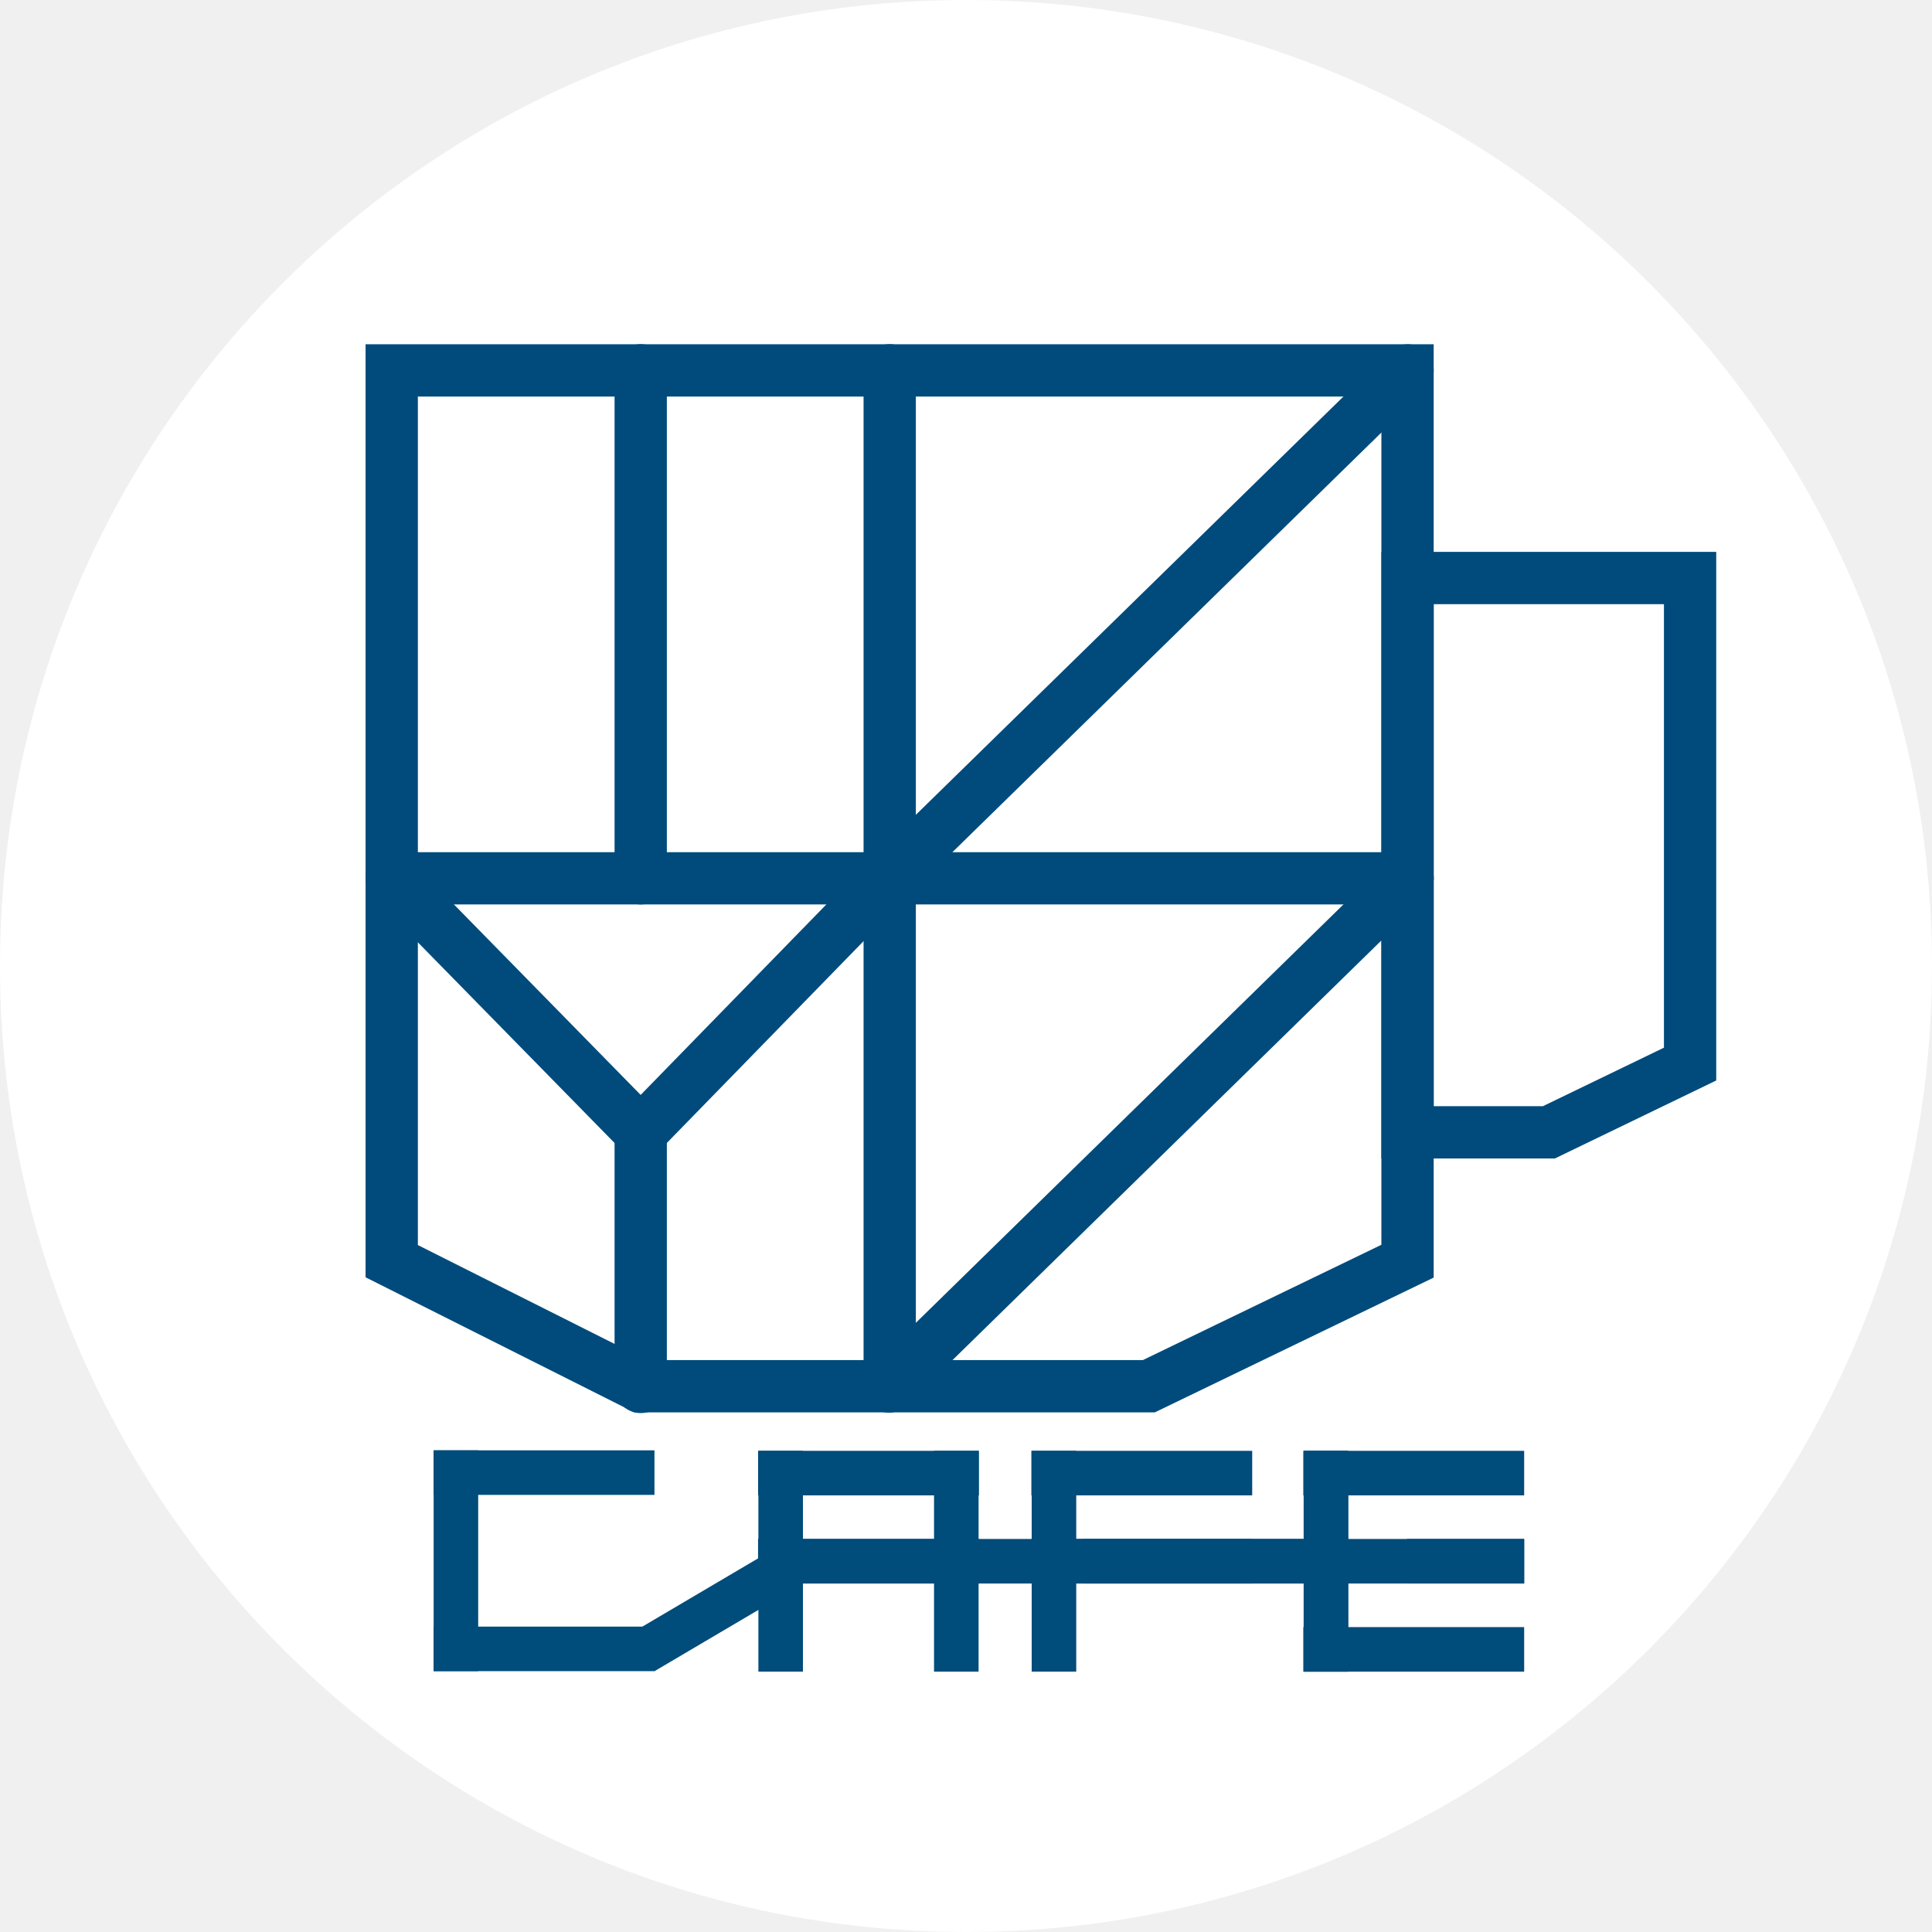
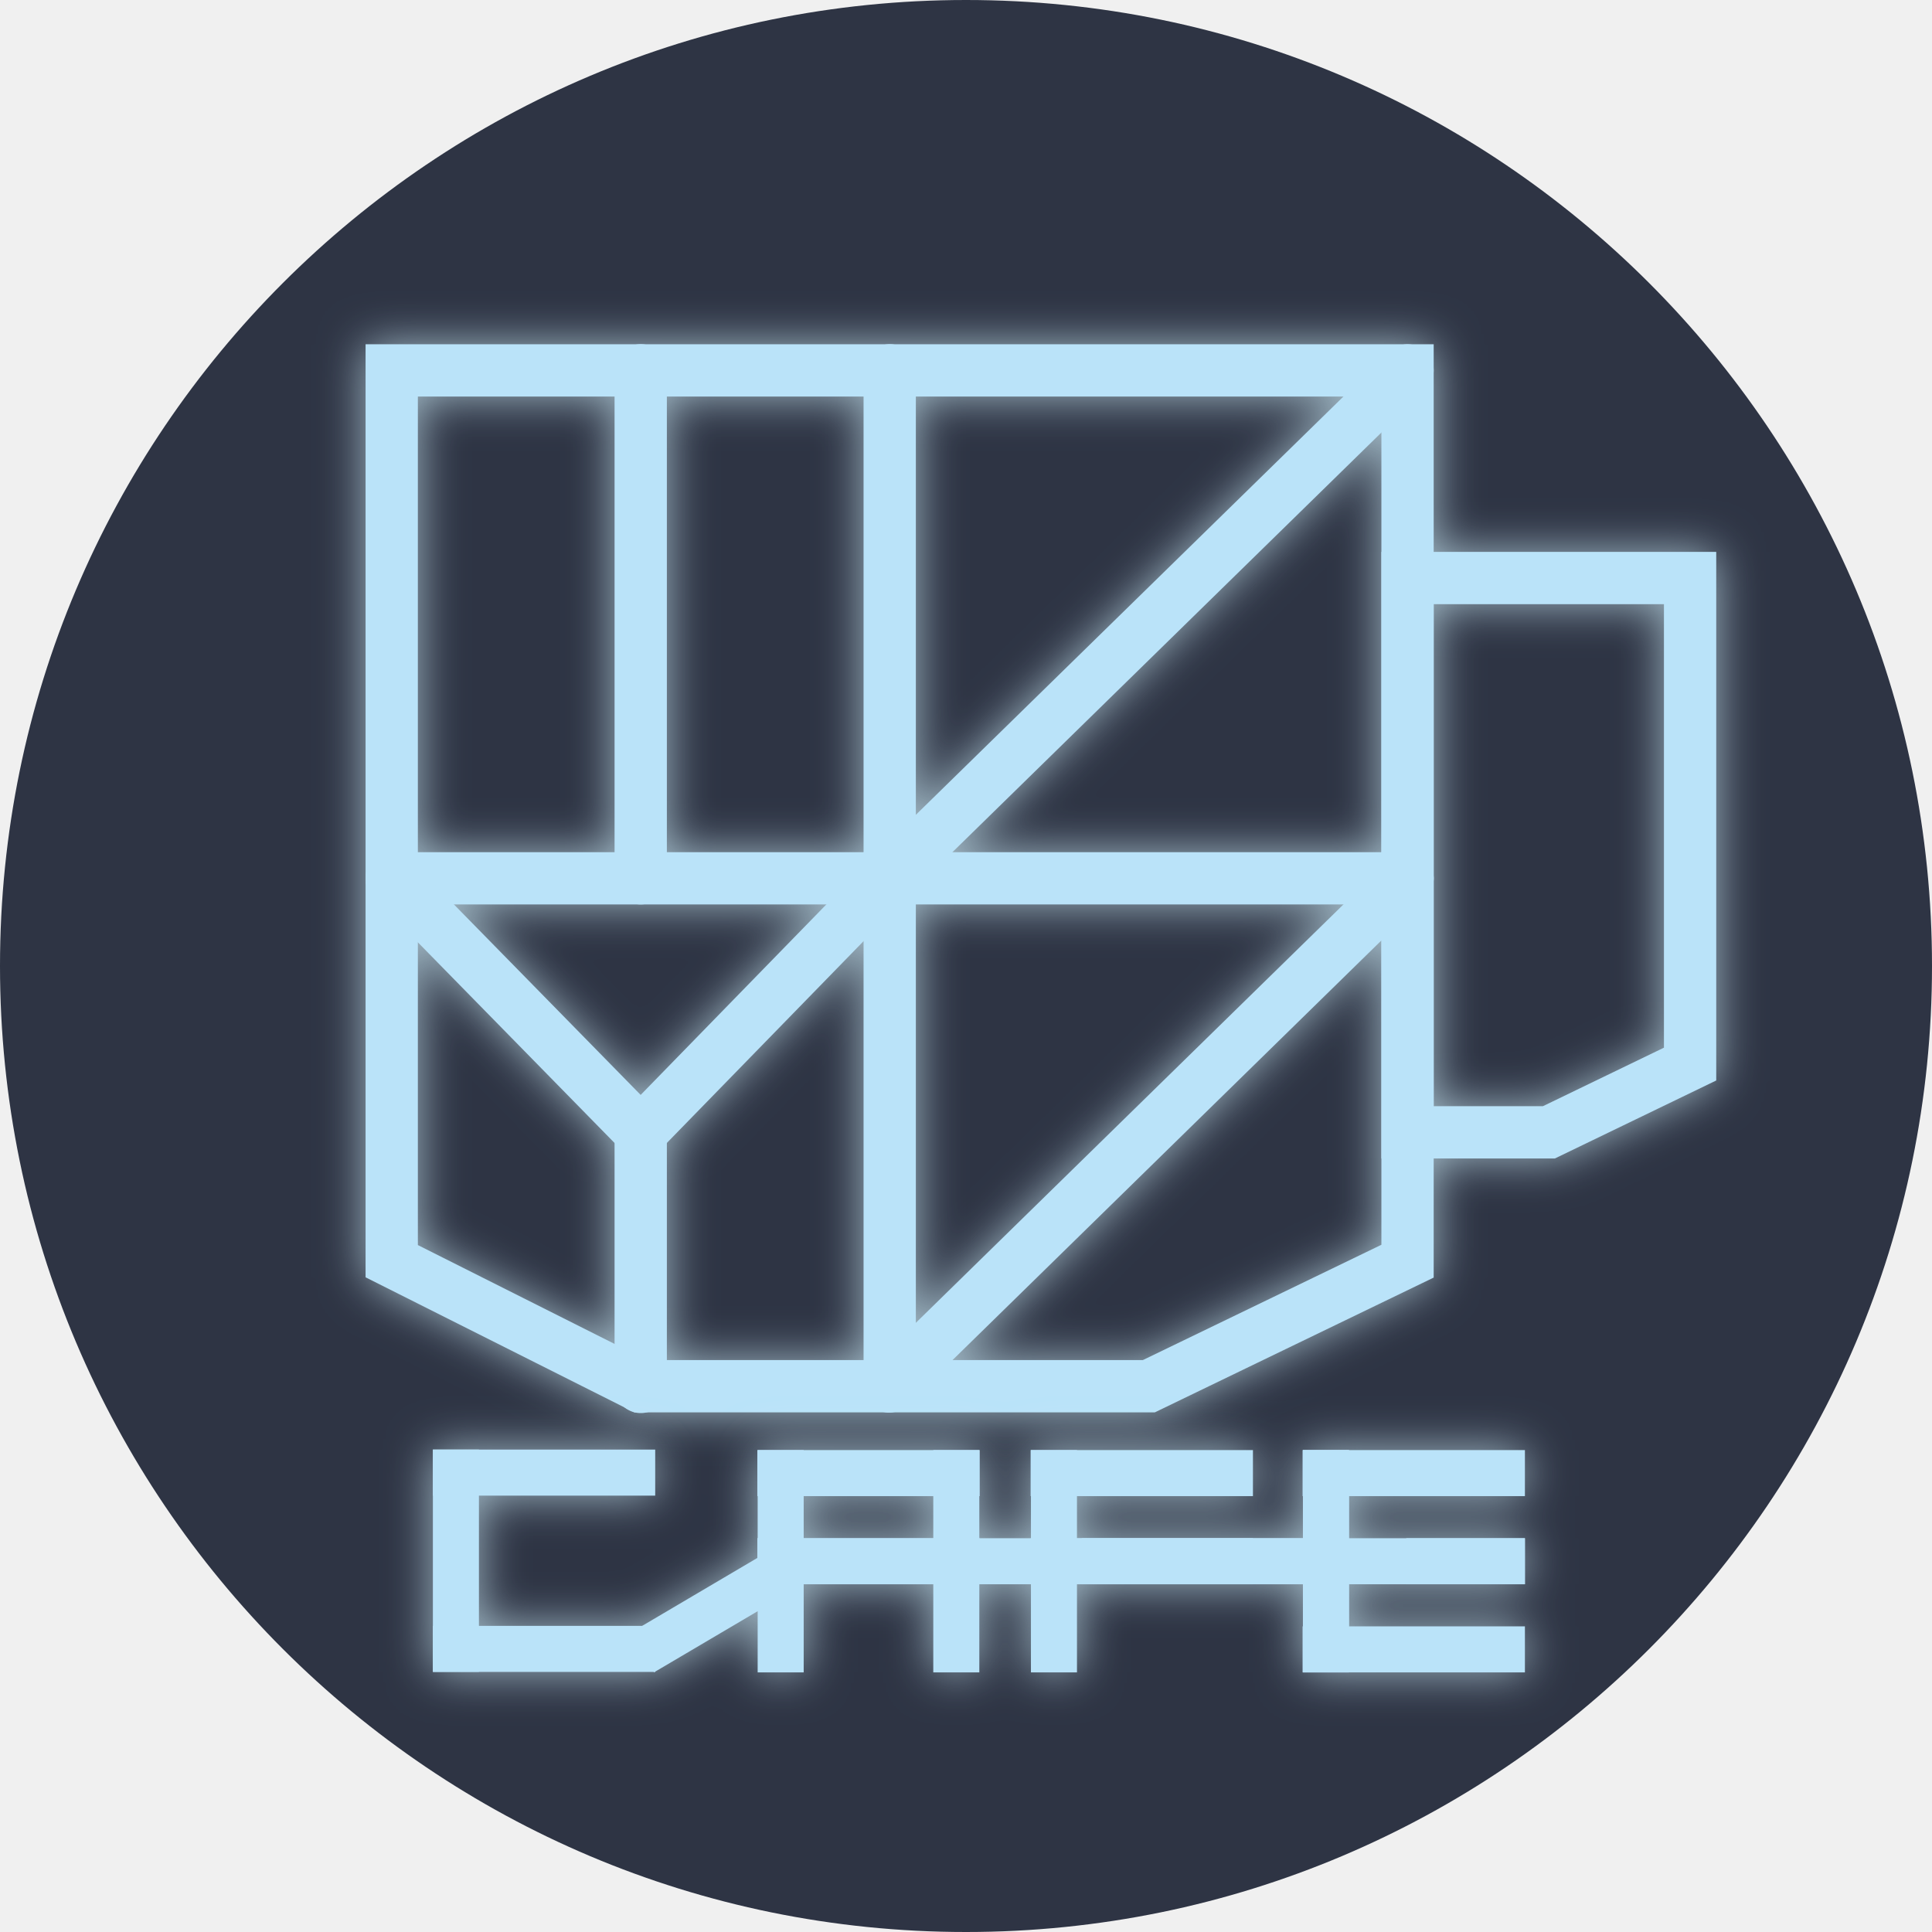
<svg xmlns="http://www.w3.org/2000/svg" id="_レイヤー_1" data-name="レイヤー 1" viewBox="0 0 1293.3 1293.3">
  <defs>
    <style>
      .cls-1 {
-         fill: #fff;
+         filter: url(#outer-glow-1);
      }

      .cls-2 {
+         fill: #bae3f9;
+       }
+ 
+       .cls-2, .cls-3 {
+         stroke: #bae3f9;
+         stroke-miterlimit: 10;
+       }
+ 
+       .cls-4 {
+         fill: #2e3444;
+       }
+ 
+       .cls-3 {
        fill: none;
-         stroke: #004b7b;
        stroke-linecap: round;
-         stroke-miterlimit: 10;
        stroke-width: 35px;
      }

-       .cls-3 {
-         fill: #004c7a;
+       .cls-5 {
+         filter: url(#outer-glow-2);
      }
    </style>
+     <filter id="outer-glow-1" filterUnits="userSpaceOnUse">
+       <feOffset dx="0" dy="0" />
+       <feGaussianBlur result="blur" stdDeviation="15" />
+       <feFlood flood-color="#cbe9f5" flood-opacity=".75" />
+       <feComposite in2="blur" operator="in" />
+       <feComposite in="SourceGraphic" />
+     </filter>
+     <filter id="outer-glow-2" filterUnits="userSpaceOnUse">
+       <feOffset dx="0" dy="0" />
+       <feGaussianBlur result="blur-2" stdDeviation="15" />
+       <feFlood flood-color="#cbe9f5" flood-opacity=".75" />
+       <feComposite in2="blur-2" operator="in" />
+       <feComposite in="SourceGraphic" />
+     </filter>
  </defs>
-   <circle class="cls-1" cx="646.65" cy="646.65" r="646.65" />
-   <g>
-     <line class="cls-2" x1="595.58" y1="247.88" x2="595.58" y2="928.02" />
-     <line class="cls-2" x1="428.9" y1="247.88" x2="428.9" y2="587.95" />
-     <line class="cls-2" x1="428.9" y1="757.98" x2="428.9" y2="928.43" />
-     <line class="cls-2" x1="942.22" y1="587.95" x2="262.22" y2="587.95" />
-     <line class="cls-2" x1="942.22" y1="247.95" x2="594.65" y2="587.95" />
-     <line class="cls-2" x1="942.22" y1="587.95" x2="594.65" y2="928.02" />
-     <line class="cls-2" x1="594.65" y1="587.95" x2="428.9" y2="757.98" />
-     <line class="cls-2" x1="262.22" y1="587.95" x2="428.9" y2="757.98" />
-     <polygon class="cls-2" points="262.22 247.95 262.22 844.25 428.77 927.95 769.04 927.95 942.22 844.25 942.22 247.95 262.22 247.95" />
-     <polygon class="cls-2" points="942.22 386.95 942.22 757.98 1036.87 757.98 1131.36 712.31 1131.36 386.95 942.22 386.95" />
+   <circle class="cls-4" cx="646.65" cy="646.65" r="646.65" />
+   <g class="cls-1">
+     <line class="cls-3" x1="595.58" y1="247.88" x2="595.58" y2="928.02" />
+     <line class="cls-3" x1="428.9" y1="247.88" x2="428.9" y2="587.95" />
+     <line class="cls-3" x1="428.9" y1="757.98" x2="428.9" y2="928.43" />
+     <line class="cls-3" x1="942.22" y1="587.95" x2="262.22" y2="587.95" />
+     <line class="cls-3" x1="942.22" y1="247.95" x2="594.65" y2="587.95" />
+     <line class="cls-3" x1="942.22" y1="587.95" x2="594.65" y2="928.02" />
+     <line class="cls-3" x1="594.65" y1="587.95" x2="428.9" y2="757.98" />
+     <line class="cls-3" x1="262.22" y1="587.95" x2="428.9" y2="757.98" />
+     <polygon class="cls-3" points="262.22 247.95 262.22 844.25 428.77 927.95 769.04 927.95 942.22 844.25 942.22 247.95 262.22 247.95" />
+     <polygon class="cls-3" points="942.22 386.95 942.22 757.98 1036.87 757.98 1131.36 712.31 1131.36 386.95 942.22 386.95" />
  </g>
-   <g>
-     <rect class="cls-3" x="290.28" y="970.87" width="147.82" height="29.82" />
-     <rect class="cls-3" x="507.47" y="971.2" width="147.82" height="29.82" />
-     <rect class="cls-3" x="690.41" y="971.2" width="147.82" height="29.82" />
-     <rect class="cls-3" x="872.47" y="971.2" width="147.82" height="29.82" />
+   <g class="cls-5">
+     <rect class="cls-2" x="290.28" y="970.87" width="147.82" height="29.82" />
+     <rect class="cls-2" x="507.47" y="971.2" width="147.82" height="29.82" />
+     <rect class="cls-2" x="690.41" y="971.2" width="147.82" height="29.82" />
+     <rect class="cls-2" x="872.47" y="971.2" width="147.82" height="29.82" />
    <g>
-       <rect class="cls-3" x="941.83" y="1030.2" width="78.46" height="29.82" />
-       <rect class="cls-3" x="872.47" y="1089.2" width="147.82" height="29.82" />
-       <rect class="cls-3" x="507.47" y="1030.2" width="147.82" height="29.82" />
-       <rect class="cls-3" x="507.47" y="1030.2" width="512.83" height="29.82" />
-       <rect class="cls-3" x="724.65" y="1030.2" width="147.82" height="29.82" />
-       <rect class="cls-3" x="448.68" y="1030.2" width="147.82" height="29.82" transform="translate(1567.7 522.51) rotate(90)" />
-       <rect class="cls-3" x="422.51" y="1061.62" width="115.41" height="29.82" transform="translate(1440.69 1759.93) rotate(149.47)" />
-       <rect class="cls-3" x="690.41" y="1030.2" width="147.82" height="29.82" />
-       <rect class="cls-3" x="631.62" y="1030.2" width="147.82" height="29.82" transform="translate(1750.64 339.57) rotate(90)" />
-       <rect class="cls-3" x="813.69" y="1030.2" width="147.82" height="29.82" transform="translate(1932.71 157.51) rotate(90)" />
-       <rect class="cls-3" x="813.69" y="1030.2" width="147.82" height="29.82" transform="translate(1932.71 157.51) rotate(90)" />
-       <rect class="cls-3" x="566.25" y="1030.2" width="147.82" height="29.82" transform="translate(1685.27 404.95) rotate(90)" />
-       <rect class="cls-3" x="231.28" y="1029.87" width="147.82" height="29.82" transform="translate(1349.97 739.58) rotate(90)" />
-       <rect class="cls-3" x="290.28" y="1088.86" width="147.82" height="29.82" transform="translate(728.39 2207.55) rotate(180)" />
+       <rect class="cls-2" x="941.83" y="1030.2" width="78.46" height="29.82" />
+       <rect class="cls-2" x="872.47" y="1089.2" width="147.82" height="29.82" />
+       <rect class="cls-2" x="507.47" y="1030.2" width="147.82" height="29.82" />
+       <rect class="cls-2" x="507.47" y="1030.2" width="512.83" height="29.82" />
+       <rect class="cls-2" x="724.65" y="1030.2" width="147.82" height="29.82" />
+       <rect class="cls-2" x="448.68" y="1030.2" width="147.82" height="29.82" transform="translate(1567.7 522.51) rotate(90)" />
+       <rect class="cls-2" x="422.51" y="1061.62" width="115.41" height="29.82" transform="translate(1440.69 1759.93) rotate(149.47)" />
+       <rect class="cls-2" x="690.41" y="1030.2" width="147.82" height="29.82" />
+       <rect class="cls-2" x="631.62" y="1030.2" width="147.82" height="29.82" transform="translate(1750.64 339.57) rotate(90)" />
+       <rect class="cls-2" x="813.69" y="1030.2" width="147.82" height="29.82" transform="translate(1932.71 157.51) rotate(90)" />
+       <rect class="cls-2" x="813.69" y="1030.2" width="147.82" height="29.82" transform="translate(1932.71 157.51) rotate(90)" />
+       <rect class="cls-2" x="566.25" y="1030.2" width="147.82" height="29.82" transform="translate(1685.27 404.95) rotate(90)" />
+       <rect class="cls-2" x="231.28" y="1029.87" width="147.82" height="29.82" transform="translate(1349.97 739.58) rotate(90)" />
+       <rect class="cls-2" x="290.28" y="1088.86" width="147.82" height="29.82" transform="translate(728.39 2207.55) rotate(180)" />
    </g>
  </g>
</svg>
